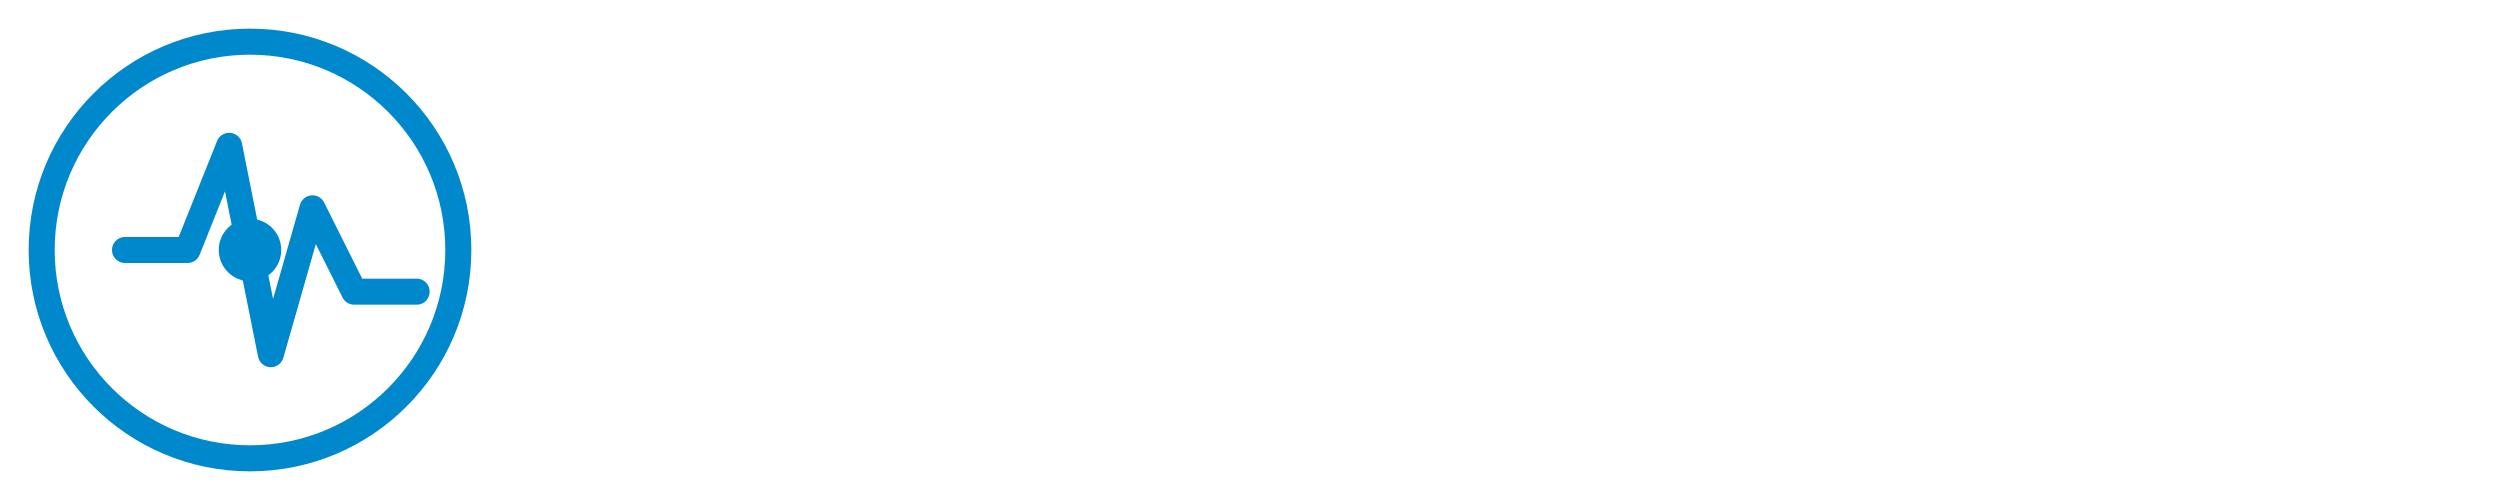
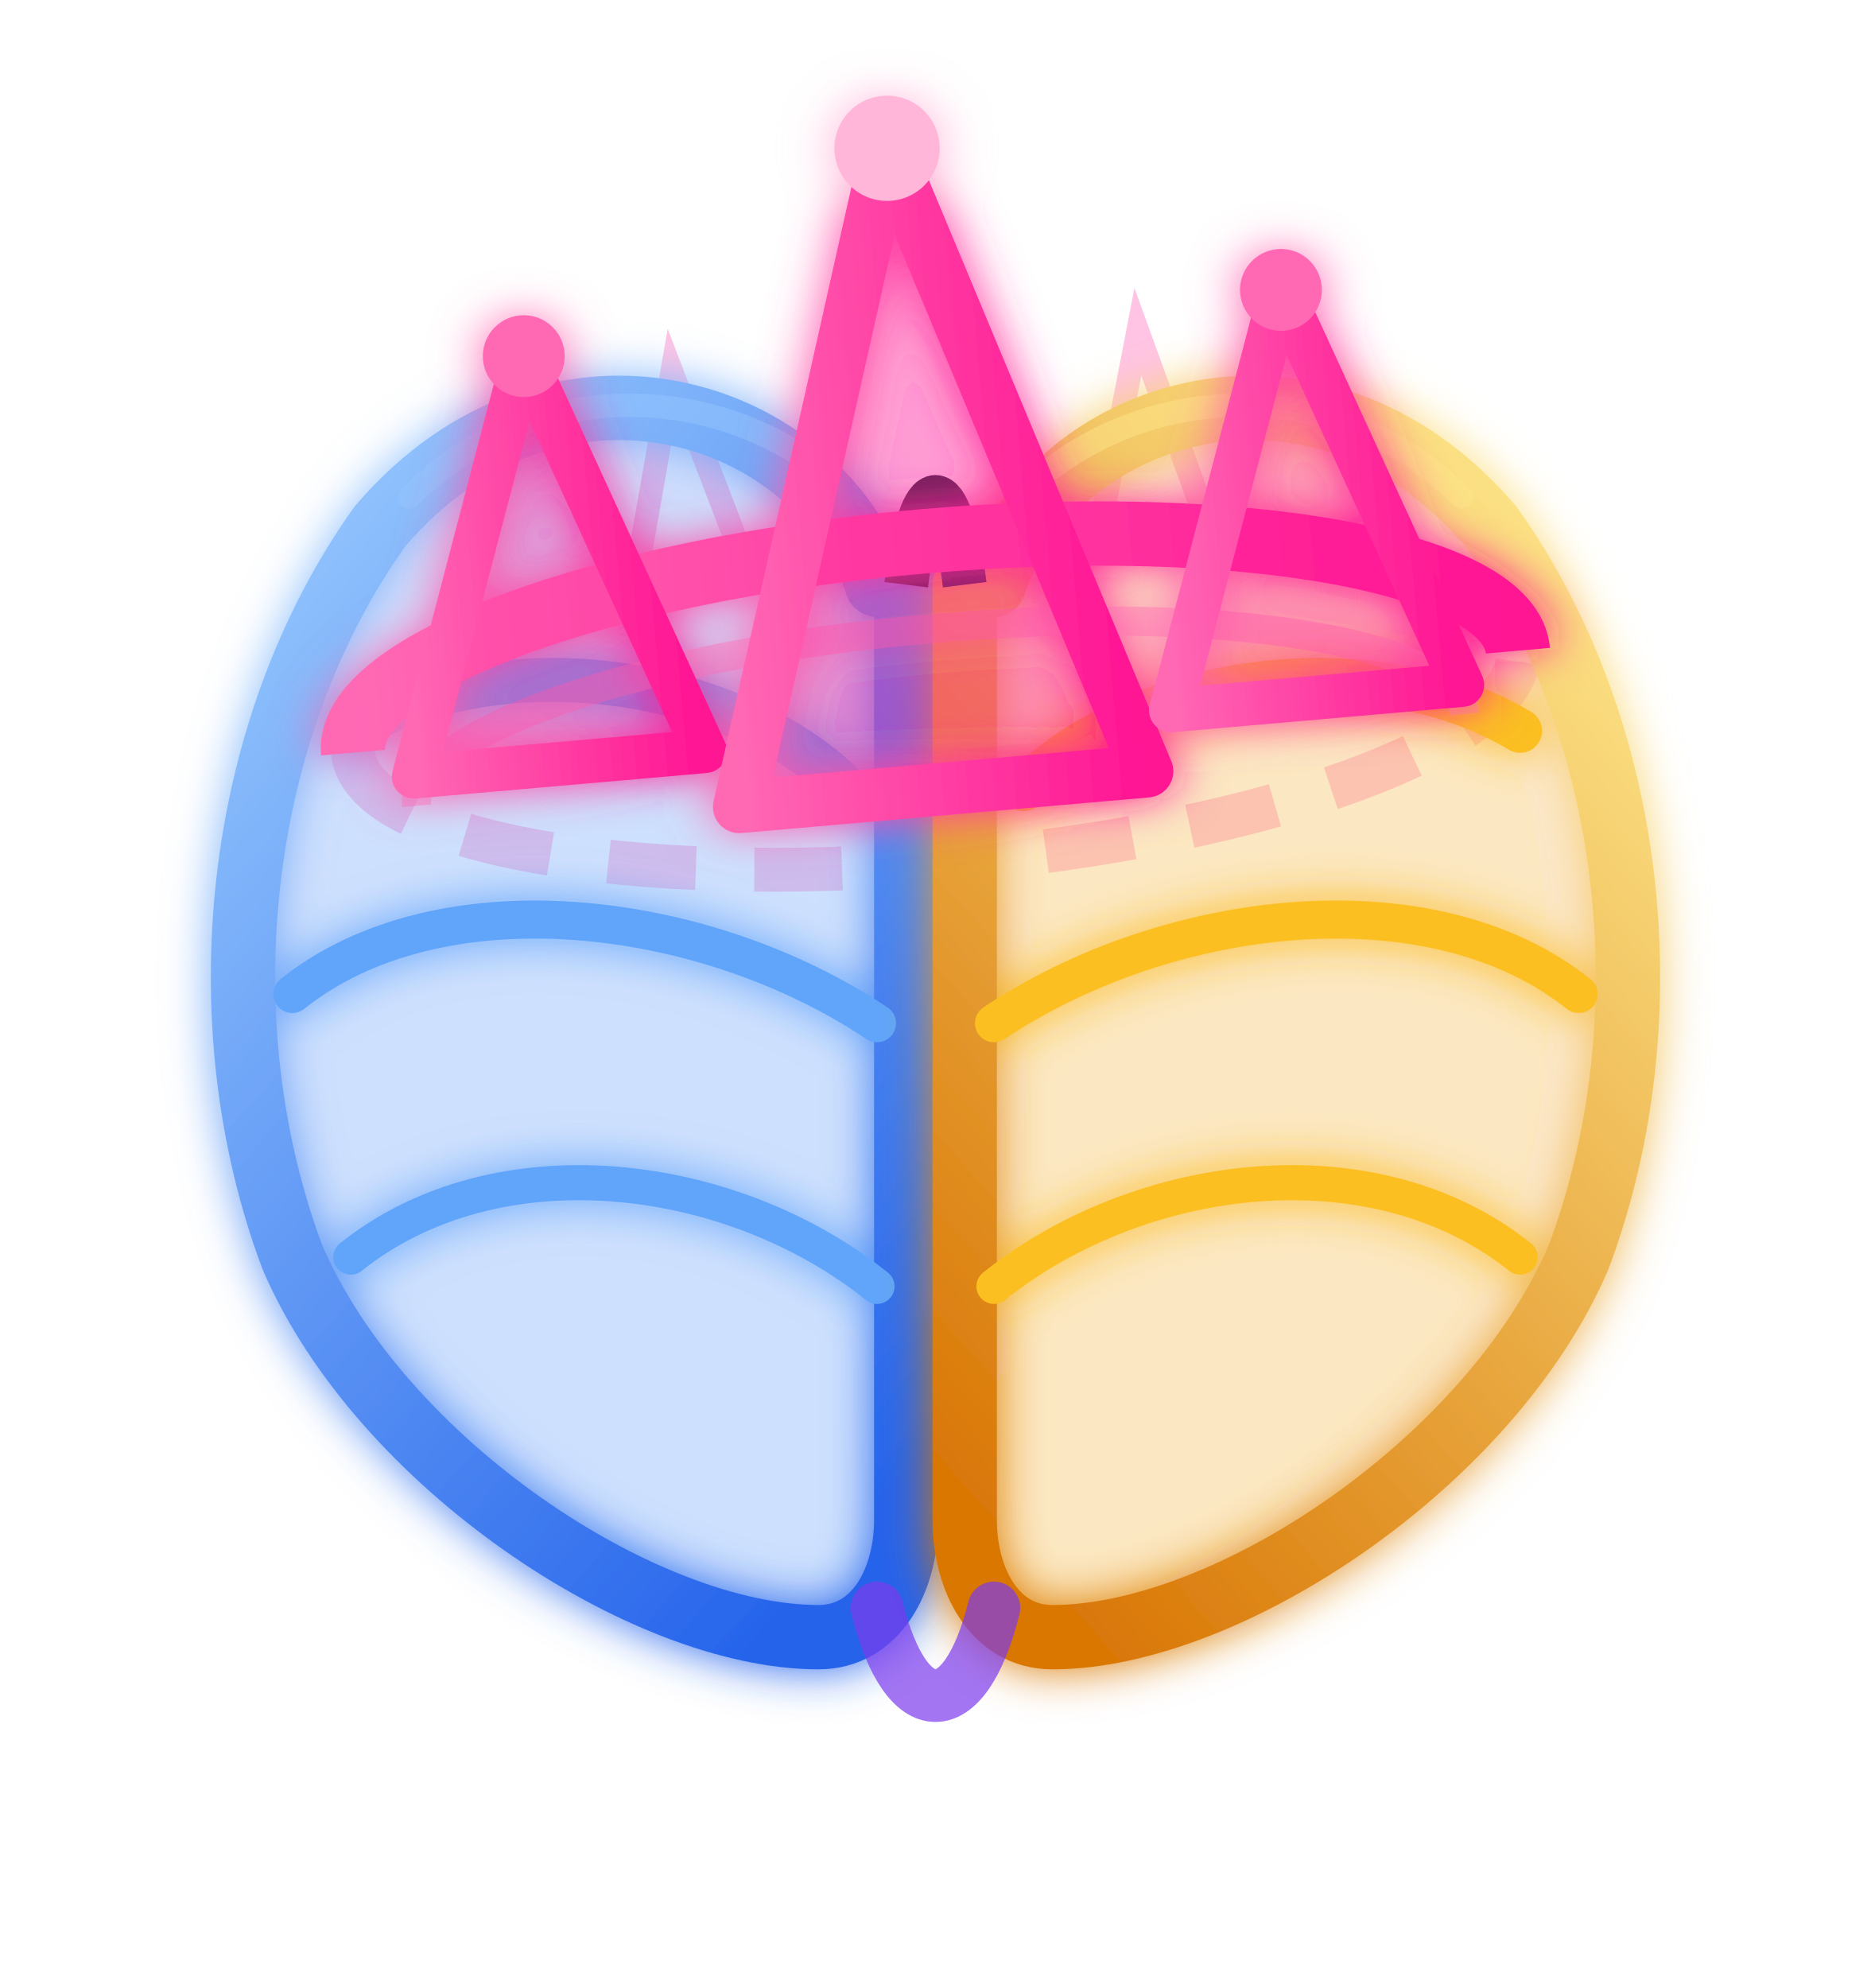
- <svg xmlns="http://www.w3.org/2000/svg" viewBox="0 0 240 48" fill="none">
-   <circle cx="24" cy="24" r="20" stroke="#0088cc" stroke-width="2.5" fill="none" />
-   <path d="M12 24h6l4-10 4 20 4-14 4 8h6" stroke="#0088cc" stroke-width="2.5" stroke-linecap="round" stroke-linejoin="round" fill="none" />
-   <circle cx="24" cy="24" r="3" fill="#0088cc" />
+ <svg xmlns="http://www.w3.org/2000/svg" viewBox="0 0 64 68" fill="none">
+   <defs>
+     <linearGradient id="blG" x1="0.2" y1="0" x2="0.8" y2="1">
+       <stop offset="0%" stop-color="#93C5FD" />
+       <stop offset="100%" stop-color="#2563EB" />
+     </linearGradient>
+     <linearGradient id="amG" x1="0.8" y1="0" x2="0.2" y2="1">
+       <stop offset="0%" stop-color="#FDE68A" />
+       <stop offset="100%" stop-color="#D97706" />
+     </linearGradient>
+     <linearGradient id="pkG" x1="0" y1="0" x2="1" y2="0">
+       <stop offset="0%" stop-color="#FF69B4" />
+       <stop offset="100%" stop-color="#FF1493" />
+     </linearGradient>
+     <filter id="gl" x="-20%" y="-20%" width="140%" height="140%">
+       <feGaussianBlur stdDeviation="0.8" result="b" />
+       <feMerge>
+         <feMergeNode in="b" />
+         <feMergeNode in="SourceGraphic" />
+       </feMerge>
+     </filter>
+   </defs>
+   <g transform="rotate(-5, 32, 24)">
+     <path d="M12,24 A20,5.5 0 0,0 52,24" stroke="#FF1493" stroke-width="1.5" fill="none" opacity="0.2" stroke-dasharray="3 2" />
+     <polygon points="22,19.5 24,12 26,19" stroke="#FF1493" stroke-width="0.8" fill="rgba(255,20,147,0.06)" opacity="0.25" />
+     <polygon points="38,19 40,12 42,19.5" stroke="#FF1493" stroke-width="0.8" fill="rgba(255,20,147,0.06)" opacity="0.25" />
+   </g>
+   <g filter="url(#gl)">
+     <path d="M30,20 C28,14 19,11 13,18 C8,25 7,35 10,43              C13,50 22,56 28,56 C30,56 31,54 31,52 L31,20 Z" fill="rgba(59,130,246,0.13)" stroke="url(#blG)" stroke-width="2.2" stroke-linecap="round" stroke-linejoin="round" />
+     <path d="M12,25 C17,22 25,23 29,27" stroke="#60A5FA" stroke-width="1.5" stroke-linecap="round" fill="none" />
+     <path d="M10,34 C15,30 24,31 30,35" stroke="#60A5FA" stroke-width="1.3" stroke-linecap="round" fill="none" />
+     <path d="M12,43 C17,39 25,40 30,44" stroke="#60A5FA" stroke-width="1.2" stroke-linecap="round" fill="none" />
+     <path d="M28,16 C24,13 18,13 14,17" stroke="#93C5FD" stroke-width="0.8" stroke-linecap="round" fill="none" opacity="0.5" />
+   </g>
+   <g filter="url(#gl)">
+     <path d="M34,20 C36,14 45,11 51,18 C56,25 57,35 54,43              C51,50 42,56 36,56 C34,56 33,54 33,52 L33,20 Z" fill="rgba(245,158,11,0.13)" stroke="url(#amG)" stroke-width="2.2" stroke-linecap="round" stroke-linejoin="round" />
+     <path d="M35,27 C39,23 47,22 52,25" stroke="#FBBF24" stroke-width="1.5" stroke-linecap="round" fill="none" />
+     <path d="M34,35 C40,31 49,30 54,34" stroke="#FBBF24" stroke-width="1.3" stroke-linecap="round" fill="none" />
+     <path d="M34,44 C39,40 47,39 52,43" stroke="#FBBF24" stroke-width="1.2" stroke-linecap="round" fill="none" />
+     <path d="M36,16 C40,13 46,13 50,17" stroke="#FDE68A" stroke-width="0.8" stroke-linecap="round" fill="none" opacity="0.5" />
+   </g>
+   <path d="M31,20 C31.5,16 32.5,16 33,20" stroke="#1E293B" stroke-width="1.5" fill="none" />
+   <path d="M30,55 C31,59 33,59 34,55" stroke="#7C3AED" stroke-width="1.8" stroke-linecap="round" fill="none" opacity="0.7" />
+   <g transform="rotate(-5, 32, 24)" filter="url(#gl)">
+     <path d="M12,24 A20,5.5 0 0,1 52,24" stroke="url(#pkG)" stroke-width="2.2" fill="none" />
+     <path d="M14,26 A18,4.5 0 0,1 50,26" stroke="#FF69B4" stroke-width="1" fill="none" opacity="0.4" />
+     <polygon points="14,25 19,11 24,25" fill="rgba(255,20,147,0.18)" stroke="url(#pkG)" stroke-width="1.5" stroke-linejoin="round" />
+     <polygon points="25,27 32,5 39,27" fill="rgba(255,20,147,0.22)" stroke="url(#pkG)" stroke-width="1.8" stroke-linejoin="round" />
+     <polygon points="40,25 45,11 50,25" fill="rgba(255,20,147,0.18)" stroke="url(#pkG)" stroke-width="1.5" stroke-linejoin="round" />
+     <circle cx="19" cy="11" r="1.4" fill="#FF69B4" />
+     <circle cx="32" cy="5" r="1.8" fill="#FFB6D9" />
+     <circle cx="45" cy="11" r="1.4" fill="#FF69B4" />
+   </g>
</svg>
